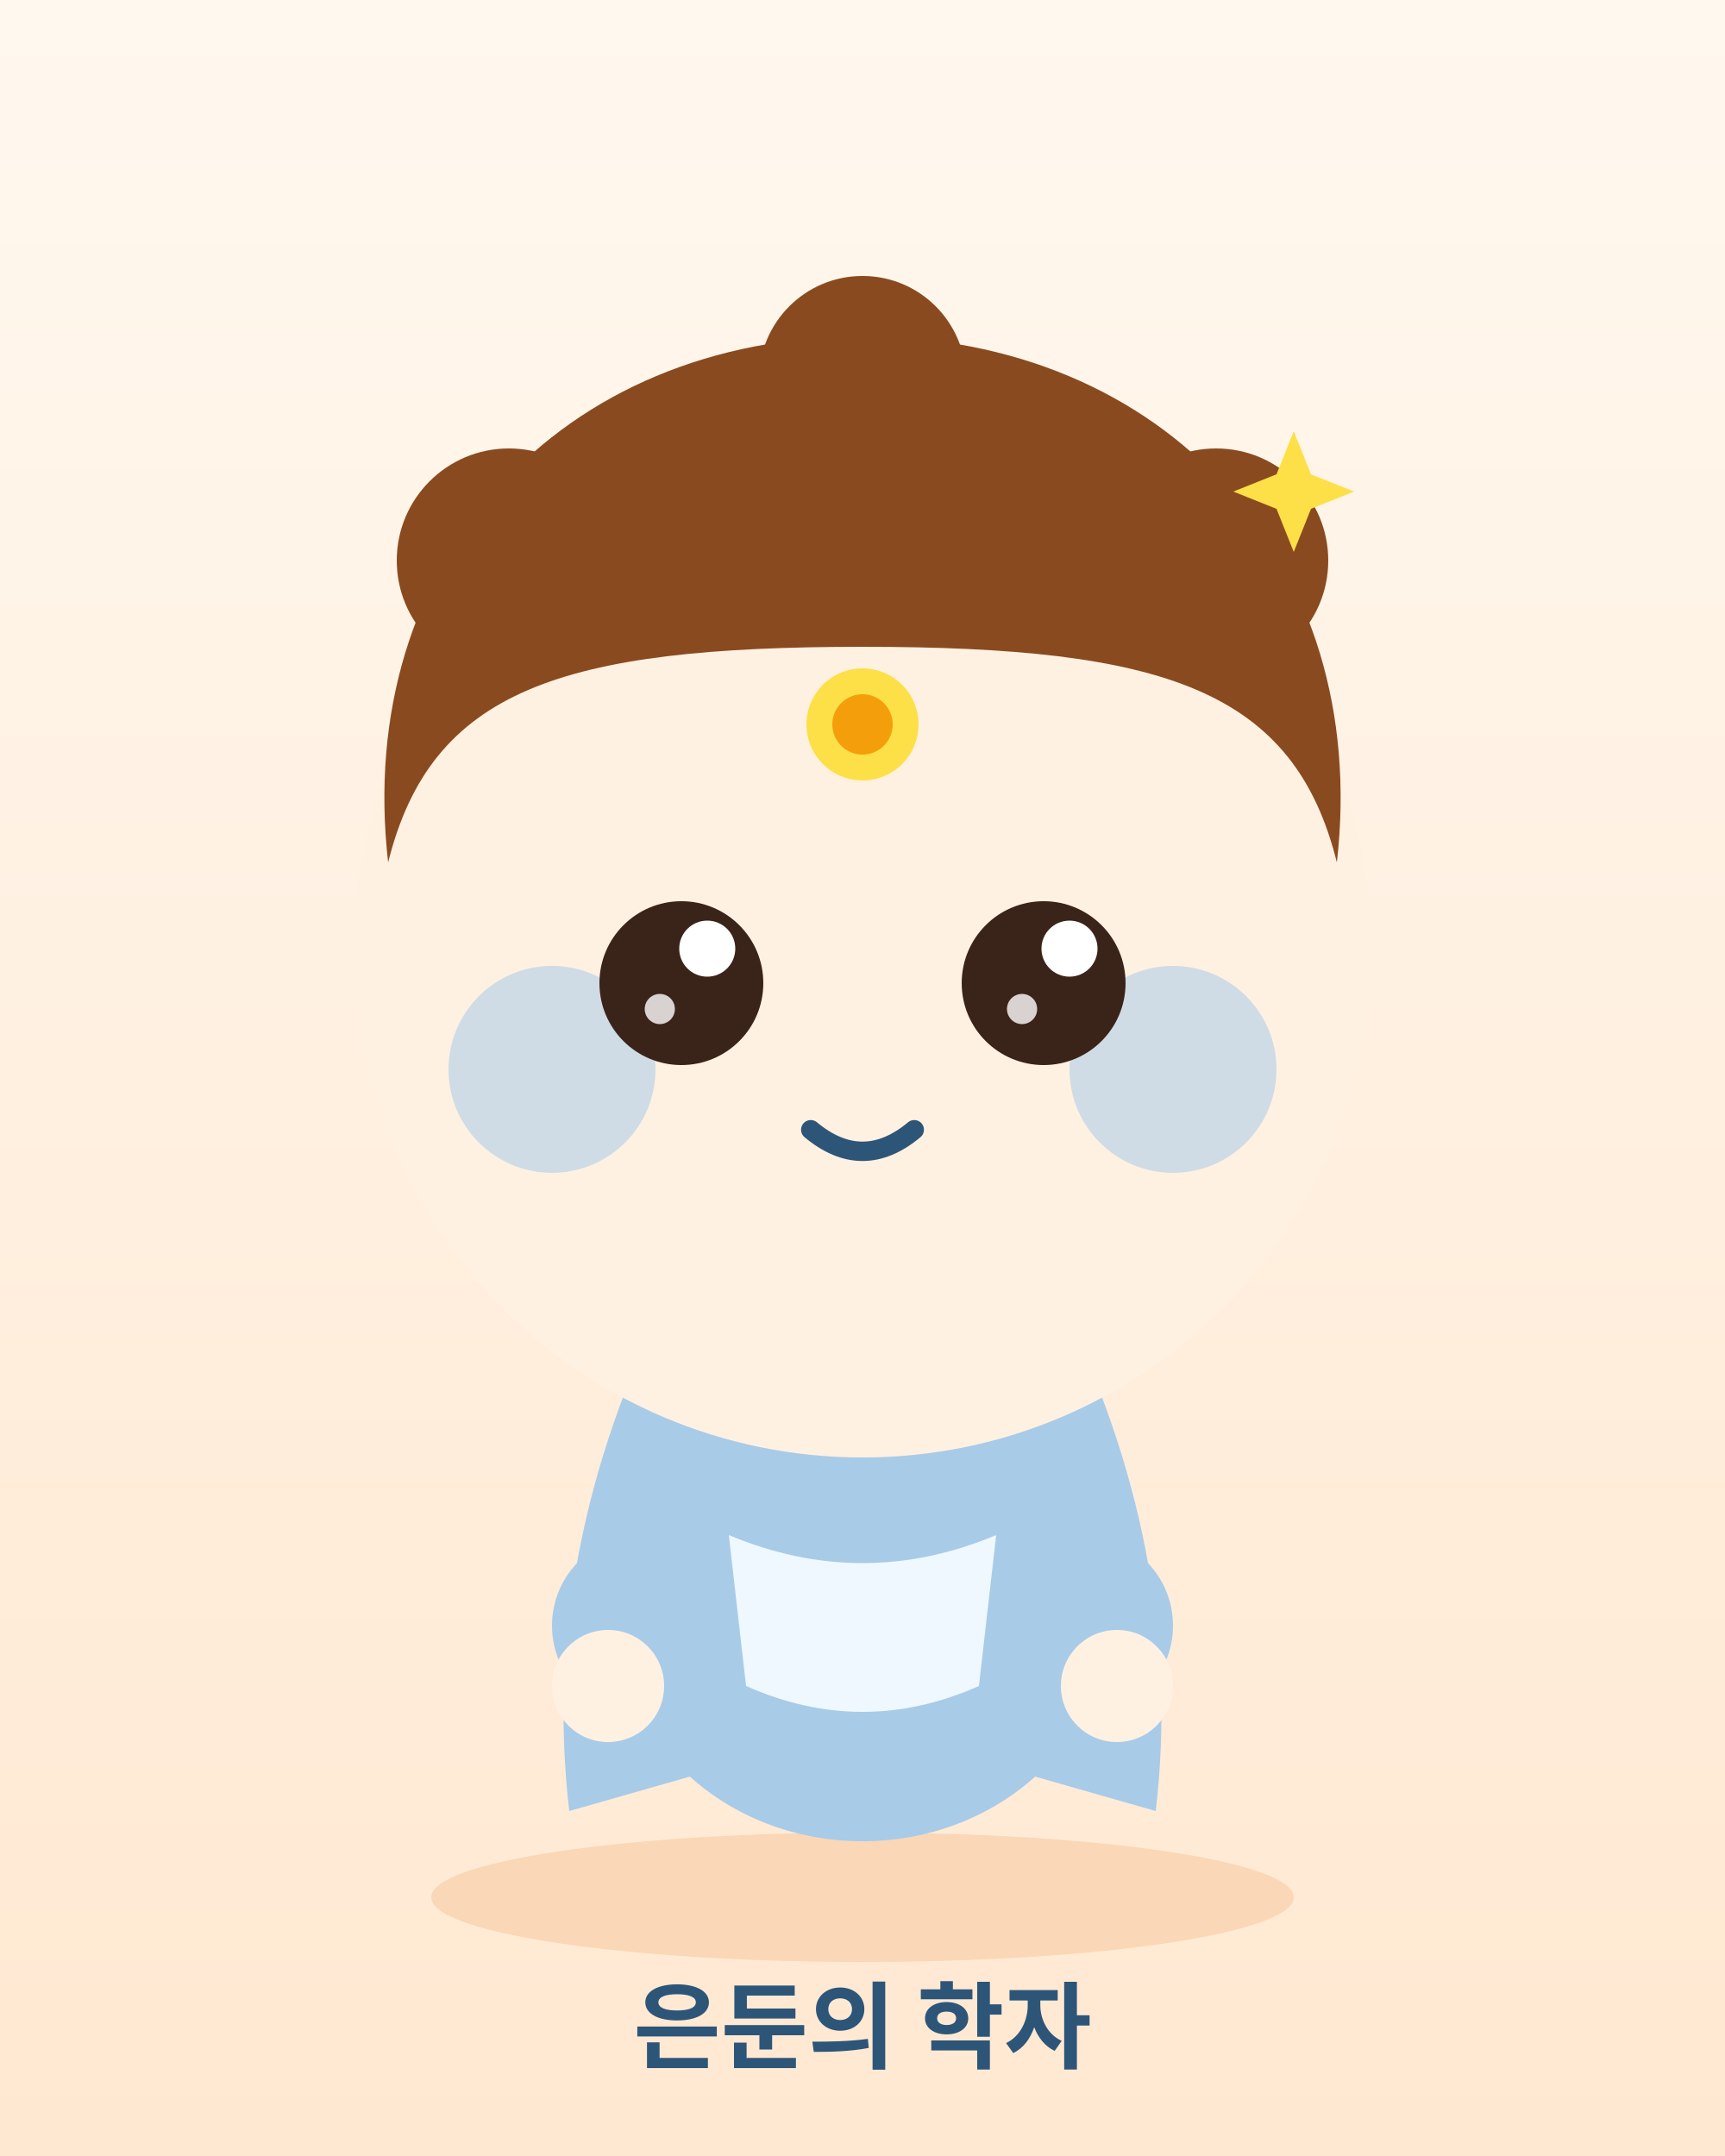
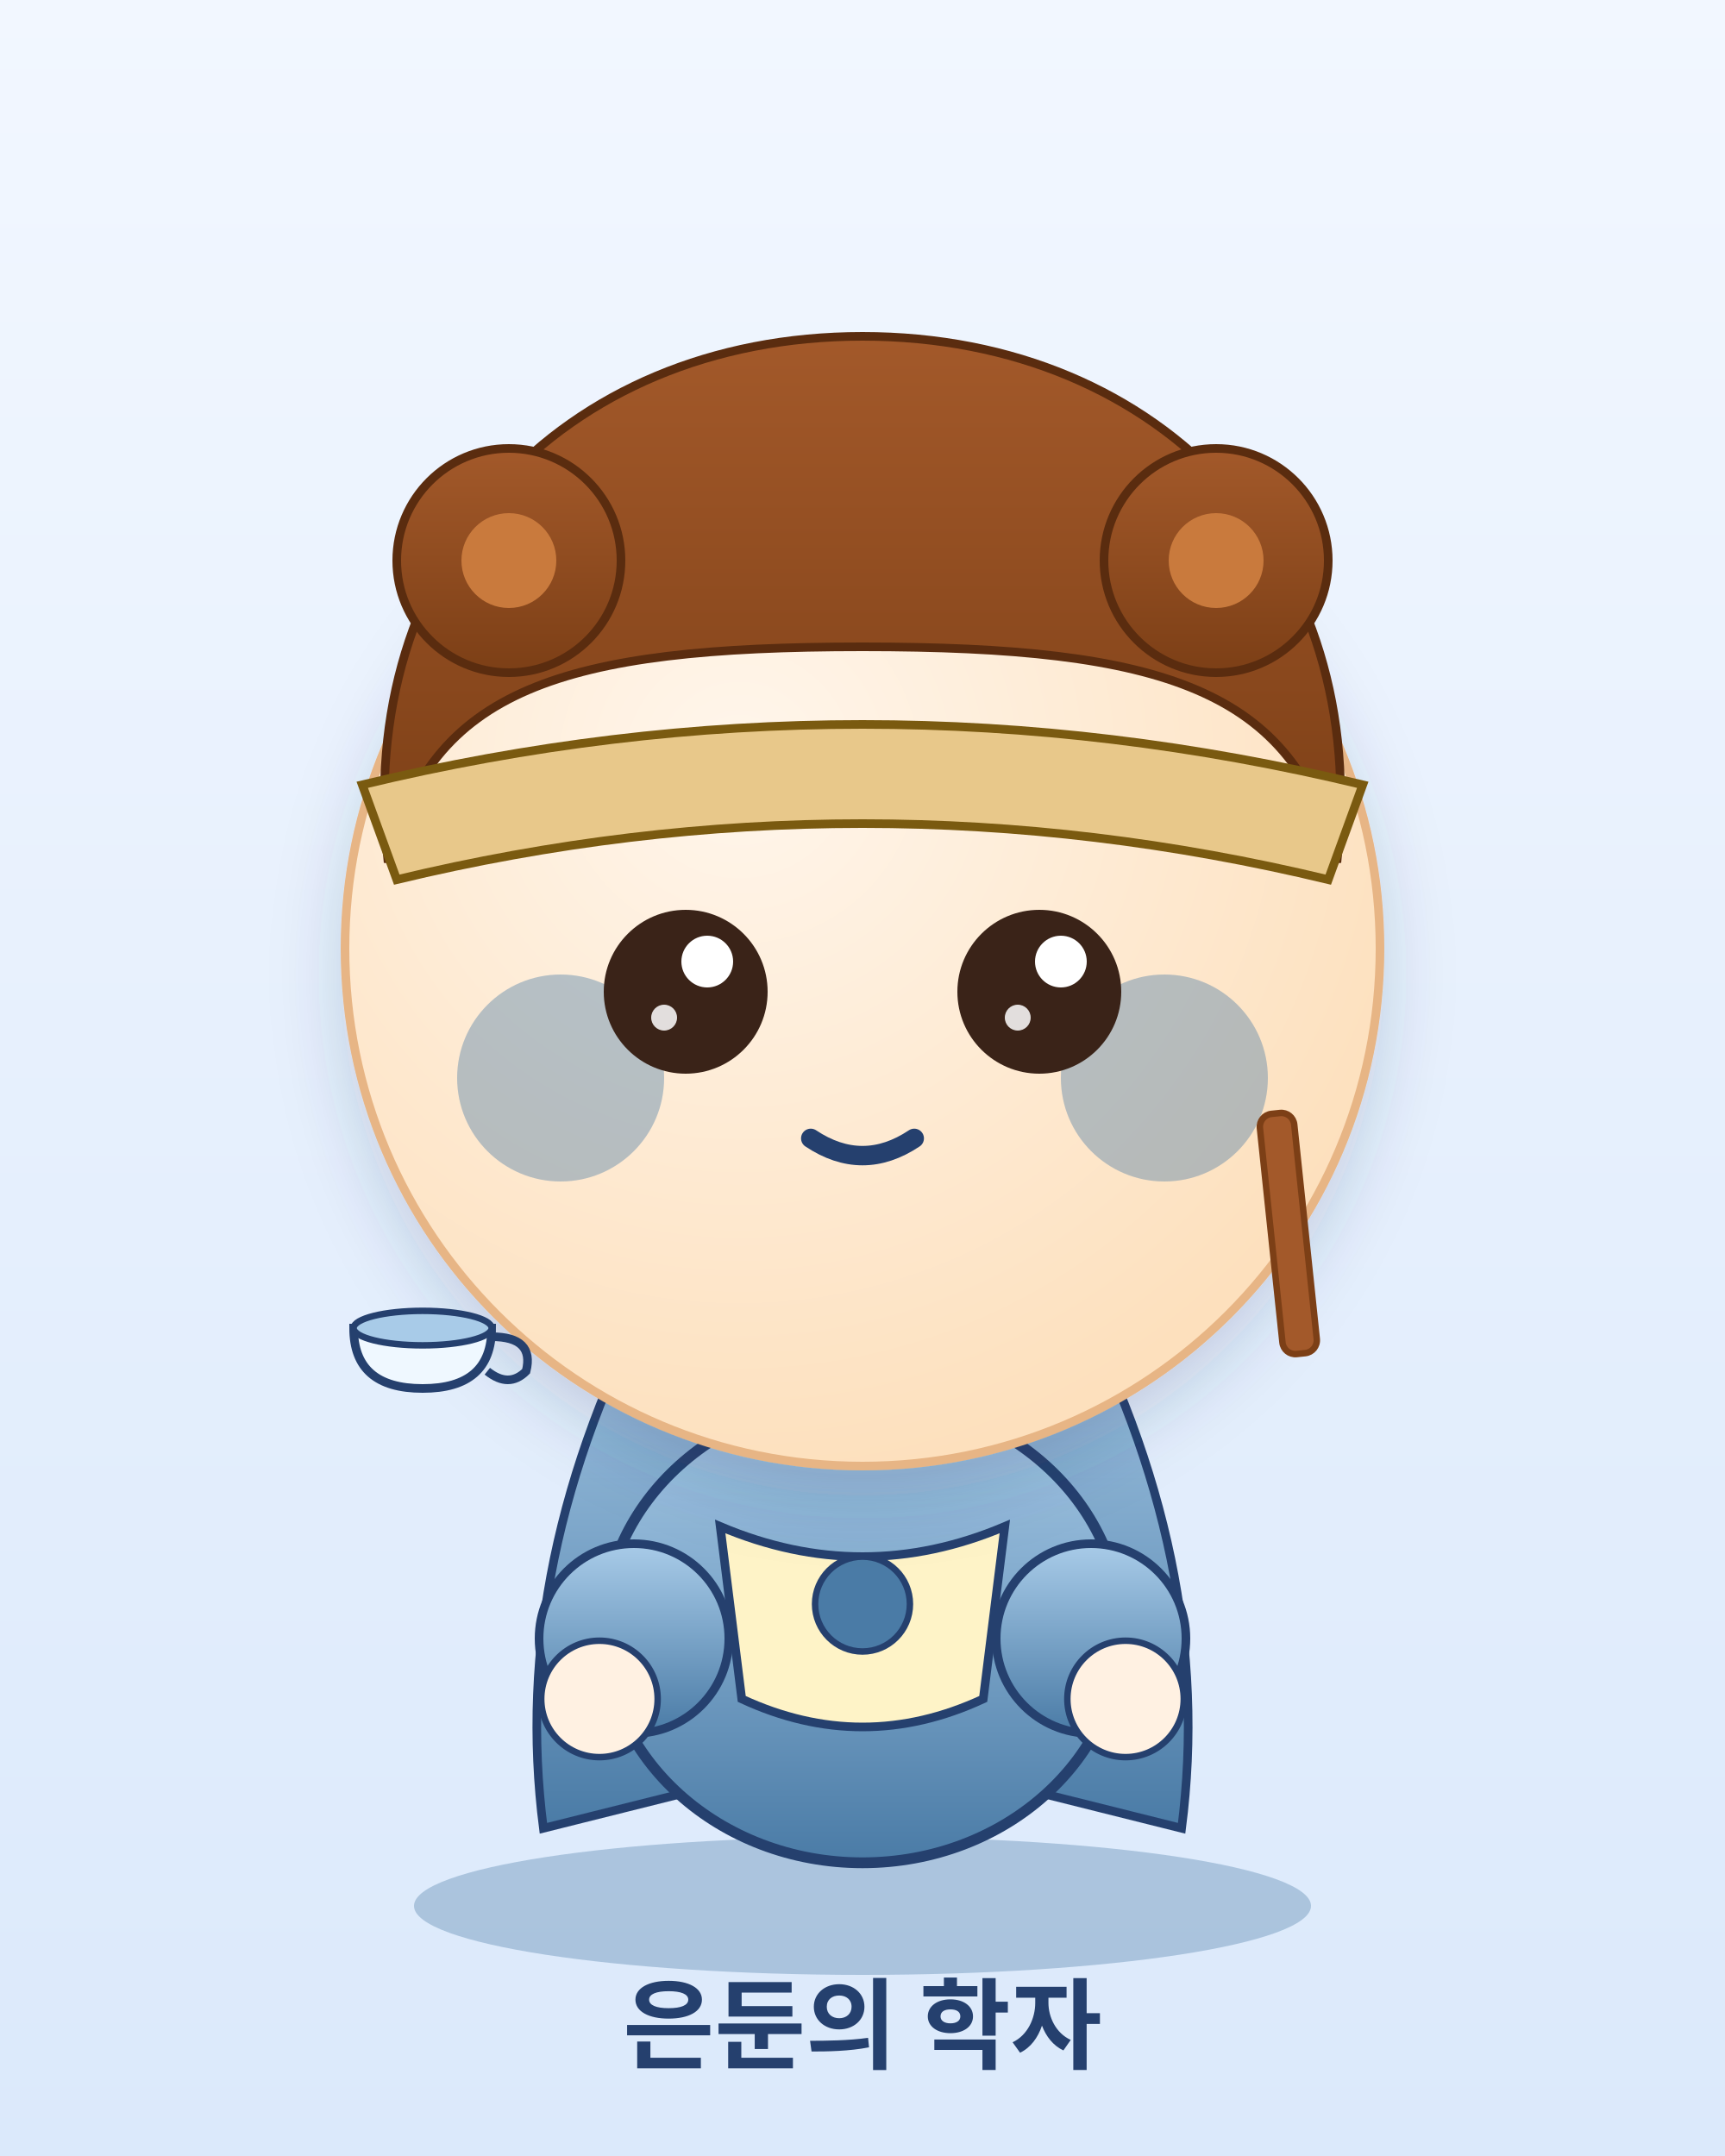
<svg xmlns="http://www.w3.org/2000/svg" width="400" height="500" viewBox="0 0 400 500">
  <defs>
-     <linearGradient id="bg" x1="0%" y1="0%" x2="0%" y2="100%">
-       <stop offset="0%" stop-color="#fff8ef" />
-       <stop offset="100%" stop-color="#ffe8d1" />
+     <linearGradient id="bgHERMITmale" x1="0%" y1="0%" x2="0%" y2="100%">
+       <stop offset="0%" stop-color="#f2f7ff" />
+       <stop offset="100%" stop-color="#dbe9fb" />
    </linearGradient>
+     <radialGradient id="faceHERMITmale" cx="38%" cy="32%" r="70%">
+       <stop offset="0%" stop-color="#fff6ec" />
+       <stop offset="100%" stop-color="#fde0bd" />
+     </radialGradient>
+     <linearGradient id="furHERMITmale" x1="0%" y1="0%" x2="0%" y2="100%">
+       <stop offset="0%" stop-color="#a3592a" />
+       <stop offset="100%" stop-color="#7c3f16" />
+     </linearGradient>
+     <linearGradient id="bodyHERMITmale" x1="0%" y1="0%" x2="0%" y2="100%">
+       <stop offset="0%" stop-color="#a8cbe8" />
+       <stop offset="100%" stop-color="#4a7ba6" />
+     </linearGradient>
+     <filter id="shadowHERMITmale" x="-30%" y="-30%" width="160%" height="160%">
+       <feDropShadow dx="0" dy="6" stdDeviation="8" flood-color="#25406e" flood-opacity="0.18" />
+     </filter>
  </defs>
-   <rect width="400" height="500" fill="url(#bg)" />
-   <ellipse cx="200" cy="440" rx="100" ry="15" fill="#f5c398" opacity="0.5" />
-   <path d="M 155 300 Q 125 360 132 420 L 160 412 Q 158 360 178 305 Z" fill="#a8cbe8" />
-   <path d="M 245 300 Q 275 360 268 420 L 240 412 Q 242 360 222 305 Z" fill="#a8cbe8" />
-   <ellipse cx="200" cy="375" rx="57" ry="52" fill="#a8cbe8" />
-   <path d="M 169 356 Q 200 369 231 356 L 227 391 Q 200 403 173 391 Z" fill="#eff8ff" />
-   <path d="M 206.6 361 A 11 11 0 1 0 206.6 383 A 7.7 7.7 0 1 1 206.6 361 Z" fill="#4a7ba6" />
-   <circle cx="149" cy="377" r="21" fill="#a8cbe8" />
-   <circle cx="251" cy="377" r="21" fill="#a8cbe8" />
-   <circle cx="141" cy="391" r="13" fill="#fff1e2" />
-   <circle cx="259" cy="391" r="13" fill="#fff1e2" />
-   <circle cx="200" cy="220" r="118" fill="#fff1e2" />
-   <path d="M 90 200 C 82 130 130 78 200 78 C 270 78 318 130 310 200            C 300 160 270 150 200 150 C 130 150 100 160 90 200 Z" fill="#8a4a1f" />
-   <circle cx="118" cy="130" r="26" fill="#8a4a1f" />
-   <circle cx="282" cy="130" r="26" fill="#8a4a1f" />
-   <circle cx="200" cy="88" r="24" fill="#8a4a1f" />
-   <circle cx="200" cy="168" r="13" fill="#fde047" />
-   <circle cx="200" cy="168" r="7" fill="#f59e0b" />
-   <circle cx="128" cy="248" r="24" fill="#a8cbe8" opacity="0.55" />
-   <circle cx="272" cy="248" r="24" fill="#a8cbe8" opacity="0.55" />
-   <circle cx="158" cy="228" r="19" fill="#3a2318" />
-   <circle cx="242" cy="228" r="19" fill="#3a2318" />
-   <circle cx="164" cy="220" r="6.5" fill="#ffffff" />
-   <circle cx="248" cy="220" r="6.5" fill="#ffffff" />
-   <circle cx="153" cy="234" r="3.5" fill="#ffffff" opacity="0.8" />
-   <circle cx="237" cy="234" r="3.5" fill="#ffffff" opacity="0.8" />
-   <path d="M 188 262 Q 200 272 212 262" stroke="#2d5578" stroke-width="4.5" fill="none" stroke-linecap="round" />
-   <path d="M 300 100 l 4 10 l 10 4 l -10 4 l -4 10 l -4 -10 l -10 -4 l 10 -4 z" fill="#fde047" />
-   <text x="200" y="478" text-anchor="middle" font-family="Noto Sans CJK KR, sans-serif" font-size="22" font-weight="700" fill="#2d5578">은둔의 학자</text>
+   <rect width="400" height="500" fill="url(#bgHERMITmale)" />
+   <ellipse cx="200" cy="442" rx="104" ry="16" fill="#4a7ba6" opacity="0.35" />
+   <path d="M 152 298 Q 118 362 126 424 L 158 416 Q 155 362 177 303 Z" fill="url(#bodyHERMITmale)" stroke="#25406e" stroke-width="2" />
+   <path d="M 248 298 Q 282 362 274 424 L 242 416 Q 245 362 223 303 Z" fill="url(#bodyHERMITmale)" stroke="#25406e" stroke-width="2" />
+   <ellipse cx="200" cy="378" rx="60" ry="54" fill="url(#bodyHERMITmale)" stroke="#25406e" stroke-width="2.5" />
+   <path d="M 167 354 Q 200 368 233 354 L 228 394 Q 200 407 172 394 Z" fill="#fef3c7" stroke="#25406e" stroke-width="2" />
+   <circle cx="200" cy="372" r="11" fill="#4a7ba6" stroke="#25406e" stroke-width="1.5" />
+   <circle cx="147" cy="380" r="22" fill="url(#bodyHERMITmale)" stroke="#25406e" stroke-width="2" />
+   <circle cx="253" cy="380" r="22" fill="url(#bodyHERMITmale)" stroke="#25406e" stroke-width="2" />
+   <circle cx="139" cy="394" r="13.5" fill="#fff1e2" stroke="#25406e" stroke-width="1.5" />
+   <circle cx="261" cy="394" r="13.5" fill="#fff1e2" stroke="#25406e" stroke-width="1.5" />
+   <circle cx="200" cy="220" r="120" fill="url(#faceHERMITmale)" filter="url(#shadowHERMITmale)" stroke="#e7b585" stroke-width="2" />
+   <path d="M 90 200 C 82 130 130 78 200 78 C 270 78 318 130 310 200            C 300 160 270 150 200 150 C 130 150 100 160 90 200 Z" fill="url(#furHERMITmale)" stroke="#5a2c0f" stroke-width="2" />
+   <circle cx="118" cy="130" r="26" fill="url(#furHERMITmale)" stroke="#5a2c0f" stroke-width="2" />
+   <circle cx="282" cy="130" r="26" fill="url(#furHERMITmale)" stroke="#5a2c0f" stroke-width="2" />
+   <circle cx="118" cy="130" r="11" fill="#c97a3d" />
+   <circle cx="282" cy="130" r="11" fill="#c97a3d" />
+   <path d="M 84 182 Q 200 154 316 182 L 308 204 Q 200 178 92 204 Z" fill="#e8c88a" stroke="#7a5a10" stroke-width="2" />
+   <circle cx="130" cy="250" r="24" fill="#4a7ba6" opacity="0.4" />
+   <circle cx="270" cy="250" r="24" fill="#4a7ba6" opacity="0.4" />
+   <circle cx="159" cy="230" r="19" fill="#3a2318" />
+   <circle cx="241" cy="230" r="19" fill="#3a2318" />
+   <circle cx="164" cy="223" r="6" fill="#ffffff" />
+   <circle cx="246" cy="223" r="6" fill="#ffffff" />
+   <circle cx="154" cy="236" r="3" fill="#ffffff" opacity="0.85" />
+   <circle cx="236" cy="236" r="3" fill="#ffffff" opacity="0.85" />
+   <path d="M 188 264 Q 200 272 212 264" stroke="#25406e" stroke-width="4.5" fill="none" stroke-linecap="round" />
+   <g transform="translate(300 298) rotate(-6)">
+     <rect x="-4" y="-40" width="8" height="56" rx="3" fill="#a3592a" stroke="#7c3f16" stroke-width="1.5" />
+   </g>
+   <g transform="translate(98 302)">
+     <path d="M -16 6 Q -16 20 0 20 Q 16 20 16 6 Z" fill="#eff8ff" stroke="#25406e" stroke-width="2" />
+     <ellipse cx="0" cy="6" rx="16" ry="4" fill="#a8cbe8" stroke="#25406e" stroke-width="1.5" />
+     <path d="M 16 8 Q 26 8 24 16 Q 20 20 15 16" stroke="#25406e" stroke-width="2" fill="none" />
+   </g>
+   <text x="200" y="478" text-anchor="middle" font-family="Noto Sans CJK KR, sans-serif" font-size="23" font-weight="700" fill="#25406e">은둔의 학자</text>
</svg>
